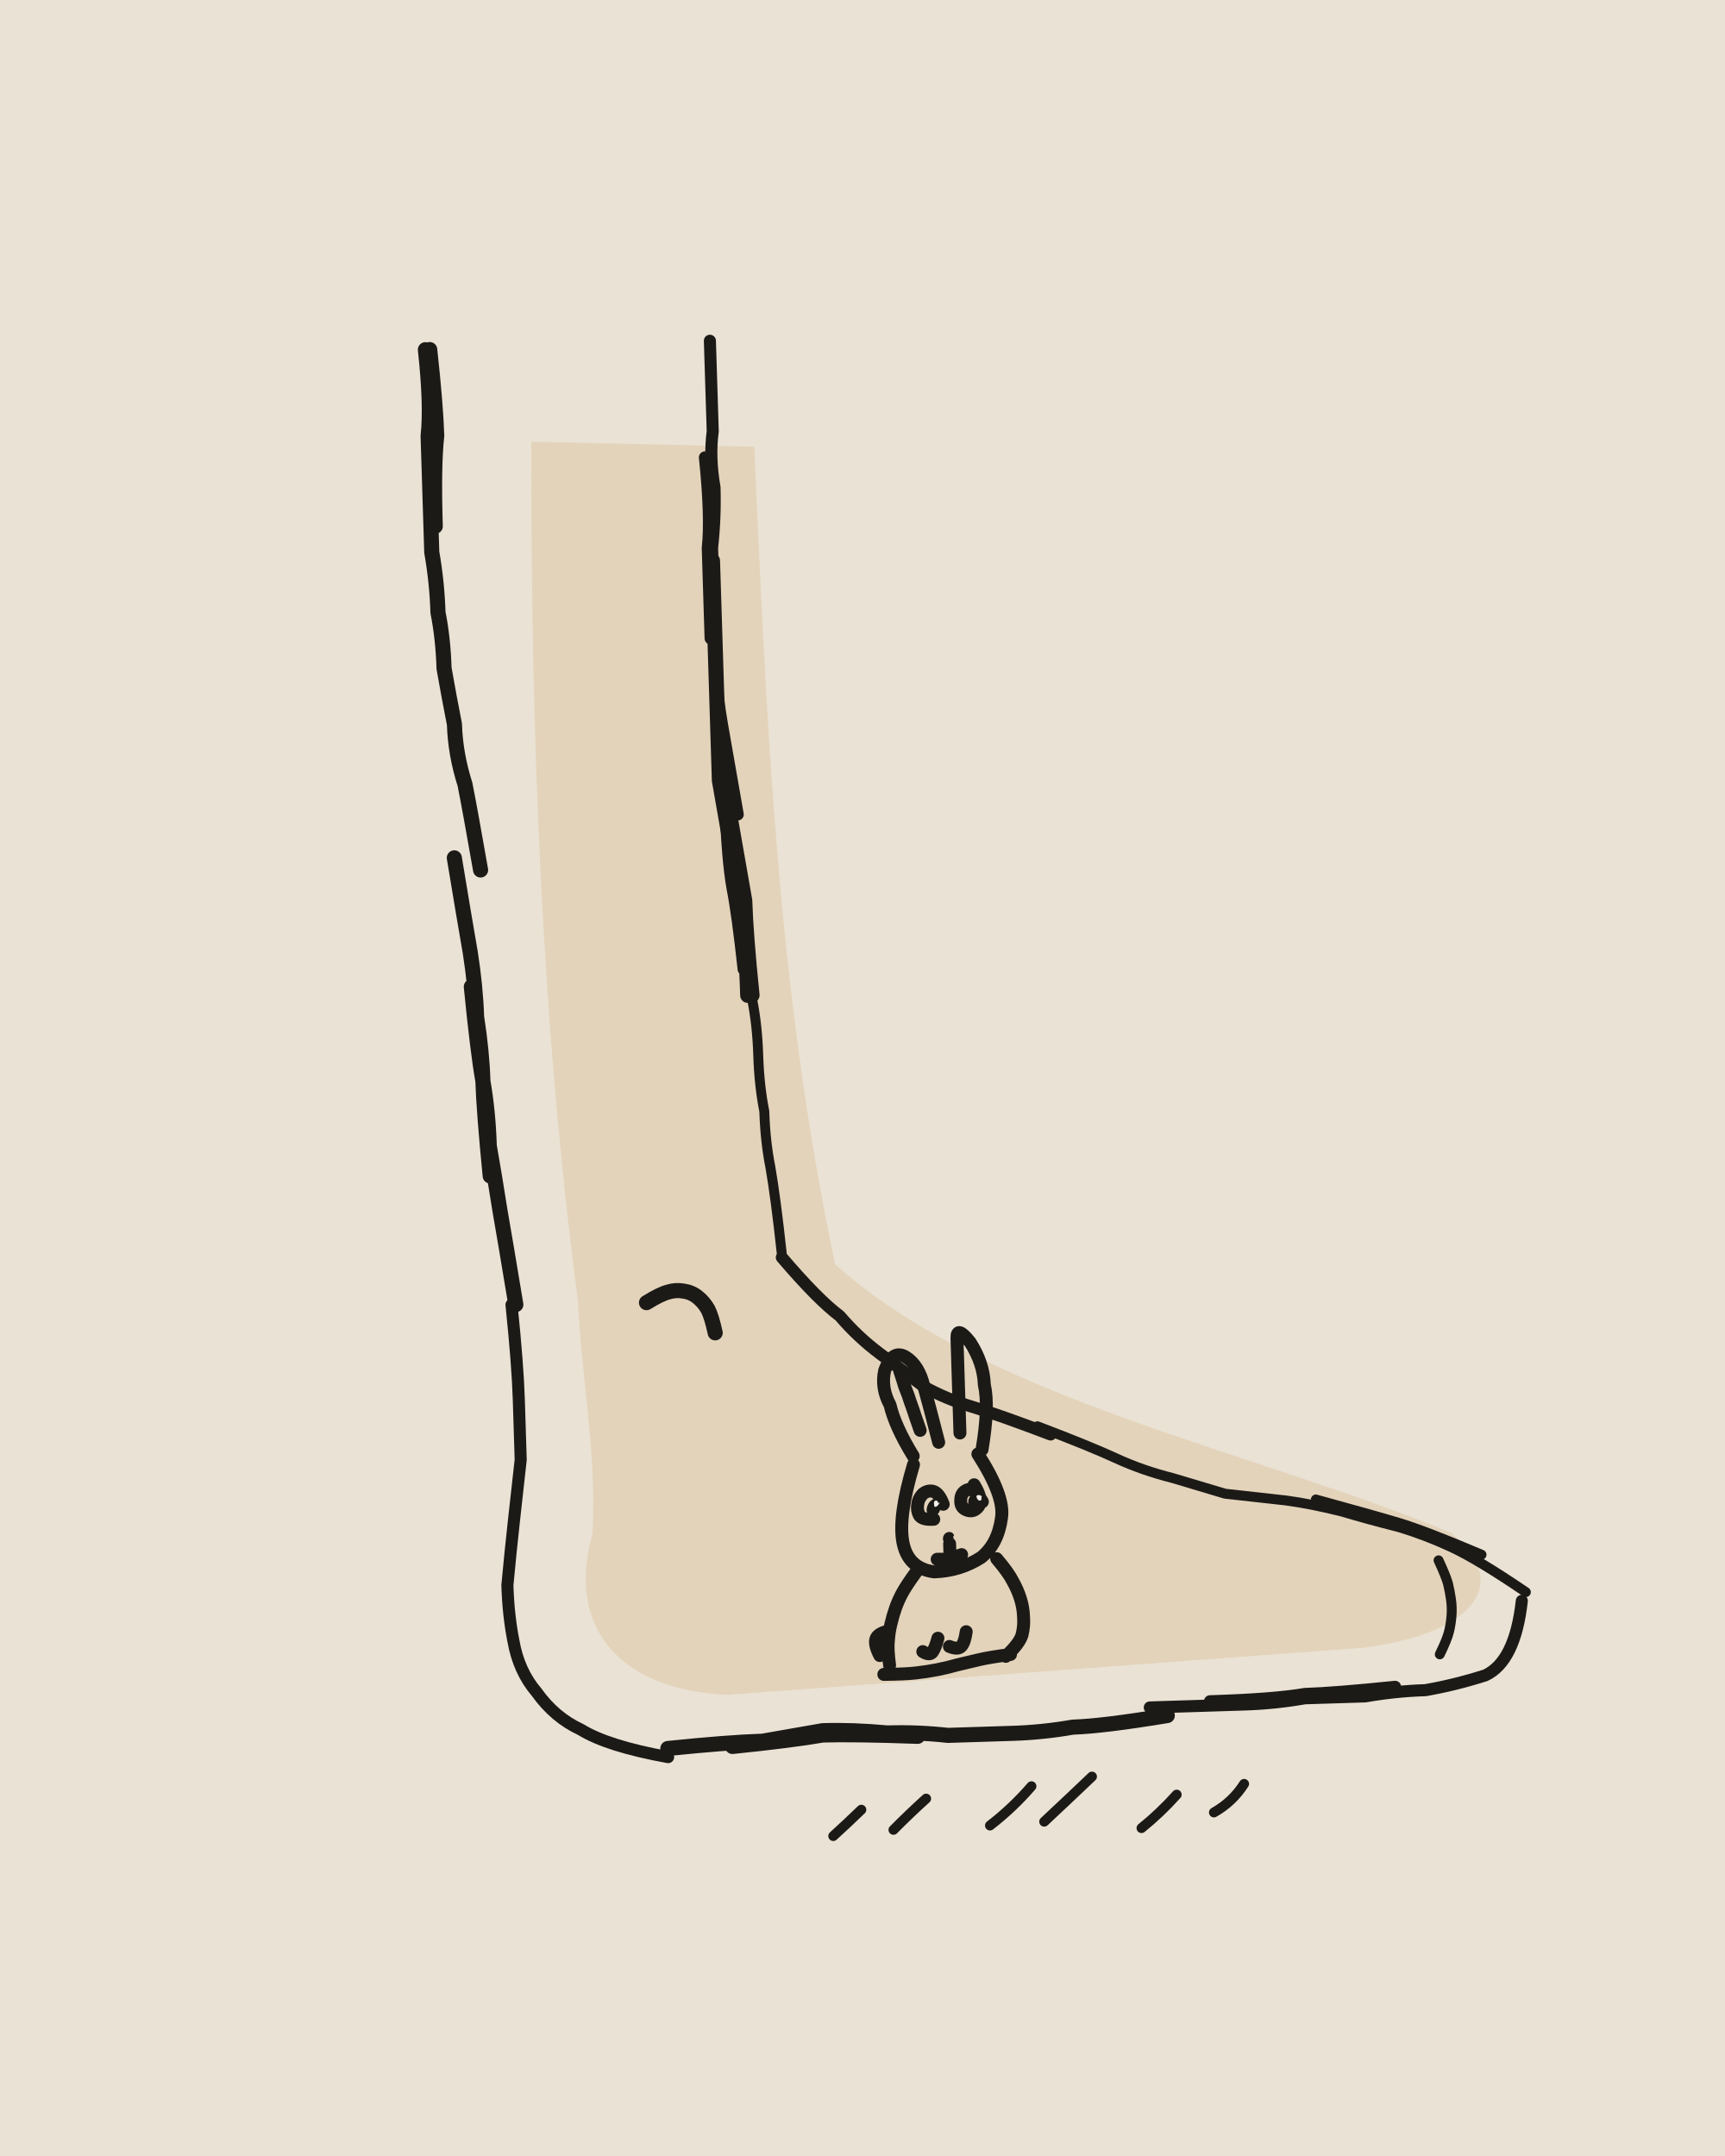
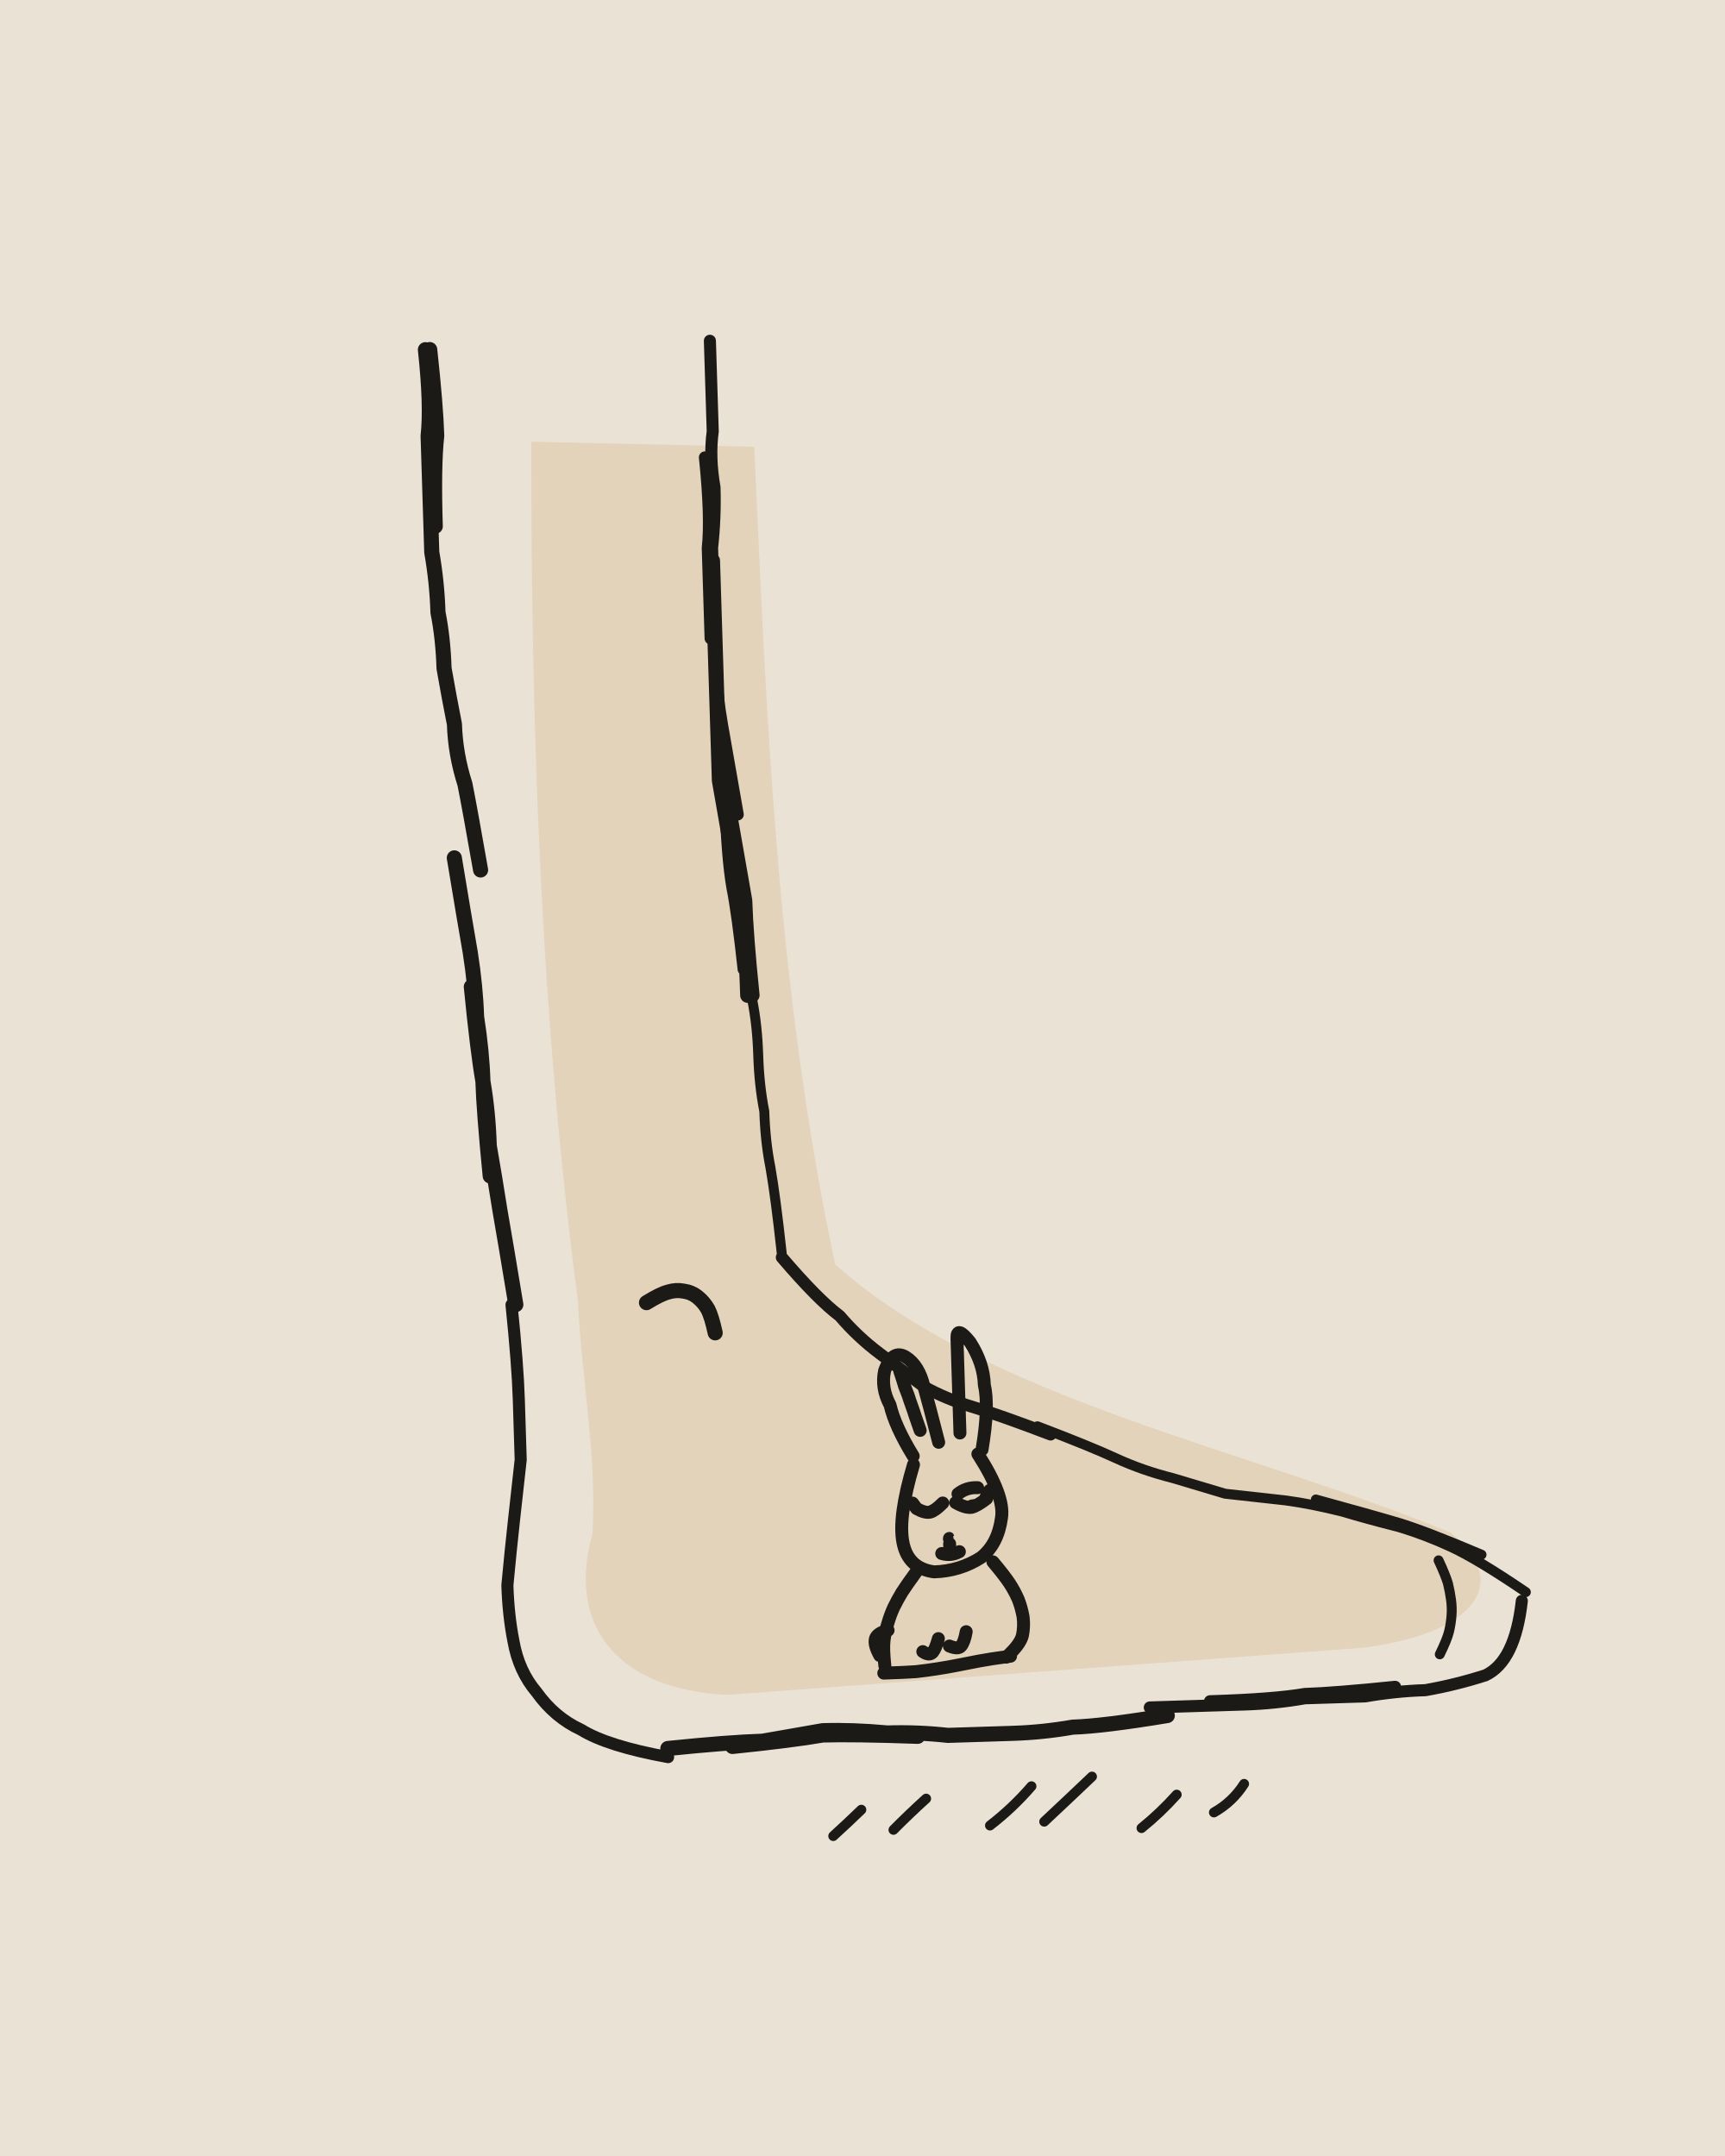
<svg xmlns="http://www.w3.org/2000/svg" viewBox="0 0 400 500" width="400" height="500">
  <path fill="#EAE2D4" d="M0 0h400v500H0z" />
  <g transform="rotate(-1.8 200 250)">
    <path fill="#E3D3BA" d="M127.9 100.1L179.5 102.9C180.4 163.9 180.6 227.8 192.3 293C226.5 325.6 287.7 339.1 333 359.7C347 371.7 338 383.1 312.1 385.7L164.1 392C137.8 389.9 127.6 373.9 134.1 353.7C135.7 335 132.8 319.2 132.4 299.4C126 235 125.7 168.9 127.8 102.3Z" />
    <g fill="none" stroke="#1C1A17" stroke-width="2.8" stroke-linecap="round" stroke-linejoin="round">
      <path d="M170 78q0 14 0 21-1 6 0 13 0 7-1 14 0 7 0 14 0 7 0 14 0 6 1 13 1 7 3 21M168 105q1 14 0 21 0 7 0 21M180 291q8 10 13 14 4 5 9 9 5 4 10 8 5 3 11 5 6 2 18 7M349 376q-2 14-9 17-7 2-14 3-7 0-14 1-7 0-14 0-7 1-14 1-8 0-22 0M319 395q-14 1-21 1-7 1-22 1M150 406q-14-3-20-7-6-3-10-9-4-5-5-12-1-6-1-13 1-8 2-15 1-7 2-14 0-7 0-14 0-8-1-22" />
      <path stroke-width="2.3" d="M171 185q1 13 1 20 1 6 2 13 1 6 1 13 1 6 1 13 0 7 1 13 0 7 1 13 1 7 2 20M170 185q0 13 1 20 1 6 2 19M238 332q12 5 18 8 6 3 13 5 6 2 12 4 7 1 14 2 6 1 13 3 6 2 13 4 6 2 12 5 6 3 17 11M302 351q13 4 19 6 6 2 19 8M330 366q1.5 3.5 2 5.4 .4 1.9 .6 3.8 .2 1.9 0 3.7-.2 1.9-.7 3.7-.5 1.8-2.3 5.2M187.7 425.5q3.4-2.9 6.7-5.9M201.7 424.5q3.8-3.6 7.8-7M224.1 424.2q5.4-3.9 9.9-8.8M236.7 423.7q5.7-5 11.4-10.1M259.2 425.9q4.5-3.4 8.4-7.5M276.1 422.8q4.4-2.3 7.2-6.4" />
      <path stroke-width="3.5" d="M169 129q0 15 0 22 0 7 0 14 0 8 0 15 1 7 2 14 1 7 2 15 1 7 1 21M171 187q2 14 3 21 0 8 1 22M266 400q-15 2-22 2-7 1-14 1-8 0-15 0-7-1-14-1-8-1-15-1-7 1-14 2-8 0-22 1M208 403q-15-1-22-1-7 1-21 2M118 300q-2-15-3-22-1-8-2-15 0-8-1-15 0-7-1-15 0-7-1-15-1-7-3-22M113 270q-1-15-1-22-1-7-2-22M113 199q-2-14-3-20-2-7-2-14-1-6-2-13 0-7-1-13 0-7-1-14 0-7 0-13 0-7 0-14 1-7 0-20M105 119q0-14 1-21 0-7-1-20M148.3 300.5q3.3-1.9 5.1-2.3 1.8-.5 3.6-.1 1.8 .3 3.2 1.5 1.4 1.2 2.3 2.9 .8 1.7 1.5 5.5" />
-       <path stroke-width="3" d="M206.5 318.2q.7 2.3 1 3.5 .4 1.1 .8 2.3 .3 1.1 .7 2.3 .4 1.2 .7 2.3 .4 1.2 1.1 3.5M224 338q6 10 5 15-1 6-5 9-5 3-11 3-6-1-7-7-1-6 3-18M227.6 362.4q2.7 3.4 3.6 5.4 1 1.9 1.6 4 .6 2.1 .6 4.3 .1 2.1-.5 4.2-.7 2-3.9 4.8M208.9 364.8q-2.4 3.1-3.4 4.8-1 1.7-1.7 3.5-.7 1.8-1.2 3.7-.5 1.8-.7 3.8-.3 1.9 .1 5.7M230.1 384.7q-5 .5-7.4 1-2.4 .5-4.9 1-2.4 .6-4.8 1-2.5 .4-5 .6-2.4 .2-7.4 .1M220 379.1q-.4 2.4-1.2 3.3-.8 .9-2.8 0M201.9 378.4q-2.5 .5-2.9 1.8-.4 1.3 .8 3.8M225 337q2-10 1-15 0-5-3-10-3-4-3-1 0 2 0 7 0 5 0 15M215 335q-2-9-3-13-1-5-4-7-3-2-5 3-1 4 1 8 1 5 5 12M224.7 349.1q-1.8-3.4-3.3-2.9-1.6 .5-1.7 2.3-.2 1.8 1.3 2.4 1.6 .7 2.8-.8 1.1-1.5-.9-5M215.6 349.4q-.9-2.7-2.3-3.1-1.3-.3-2.4 .6-1 1-1.2 2.3-.3 1.4 .3 2.6 .7 1.1 3.3 1M213.4 380.4q-.7 2.3-1.4 3.2-.7 .8-2.2-.2M216.8 358.6l0 2.3M219.5 361.2q-2.3 .7-2.8 .9-.5 .1-2.9 0" />
+       <path stroke-width="3" d="M206.5 318.2q.7 2.3 1 3.5 .4 1.1 .8 2.3 .3 1.1 .7 2.3 .4 1.2 .7 2.3 .4 1.2 1.1 3.5M224 338q6 10 5 15-1 6-5 9-5 3-11 3-6-1-7-7-1-6 3-18M209.4 350.2l-.9-1.3M223.7 345.8q-2.6-.2-4.6 1.3M219 360.5q-2 1-4.1 .3M226.7 363.1q2.6 3.3 3.7 5.1 1.1 1.8 1.9 3.8 .7 2 1 4.1 .2 2.2-.3 4.3-.6 2.1-3.9 4.9M230.1 385.1q-4.9 .5-7.4 .9-2.4 .4-4.9 .8-2.4 .4-4.9 .7-2.4 .3-4.9 .5-2.5 .1-7.4 .1M225 337q2-10 1-15 0-5-3-10-3-4-3-1 0 2 0 7 0 5 0 15M215 335q-2-9-3-13-1-5-4-7-3-2-5 3-1 4 1 8 1 5 5 12M215.5 349.1q-1.8 1.7-2.9 2-1.2 .3-3.2-.9M225.5 348.2l1-1.7M208.9 364.8q-2.4 3.1-3.5 4.7-1.1 1.7-2 3.4-.9 1.8-1.5 3.7-.7 1.9-1 3.9-.3 1.9 0 5.9M213.5 380.5q-.7 2.3-1.4 3.1-.8 .9-2.3-.2M216.8 358.6l0 2.3M225.7 348.4q-2.2 1.6-3.5 1.9-1.4 .2-3.7-1.2M220 379.1q-.5 2.4-1.3 3.3-.7 .8-2.7-.1M201.9 378.2q-2.6 .6-3 1.9-.4 1.4 .9 3.9" />
    </g>
-     <path fill="#1C1A17" d="M217.9 356.8C217.7 355.3 215.1 355.6 215.3 357.7C215.6 359.1 218 358.6 217.7 356.8ZM225.1 349.1C224.8 346.3 221.4 346.5 221.4 349.3C221.5 352.1 225.1 351.6 225.1 348.8ZM215 349.6C215 347 211.9 347.9 211.7 350.7C212 353 215 352.4 215 349.7Z" />
-     <path fill="#F4EFE6" d="M224.6 348C224.6 347.4 223.1 347.3 223.4 348C223.5 348.9 224.7 349.3 224.5 348ZM214.4 349.1C214.5 348.2 213.2 348.2 213.5 349.5C213.4 350.4 214.5 349.8 214.8 348.9Z" />
+     <path fill="#1C1A17" d="M217.9 356.8C217.7 355.3 215.1 355.6 215.3 357.7C215.6 359.1 218 358.6 217.7 356.8ZM224.2 349.2C224.1 348.1 221.1 348.3 221 349.2C221.1 350.4 224.2 350.1 224.2 348.9ZM214.2 349.8C214.5 348.8 211.7 349.4 211.4 350.5C211.6 351.3 214.2 351 214.2 349.9Z" />
  </g>
</svg>
